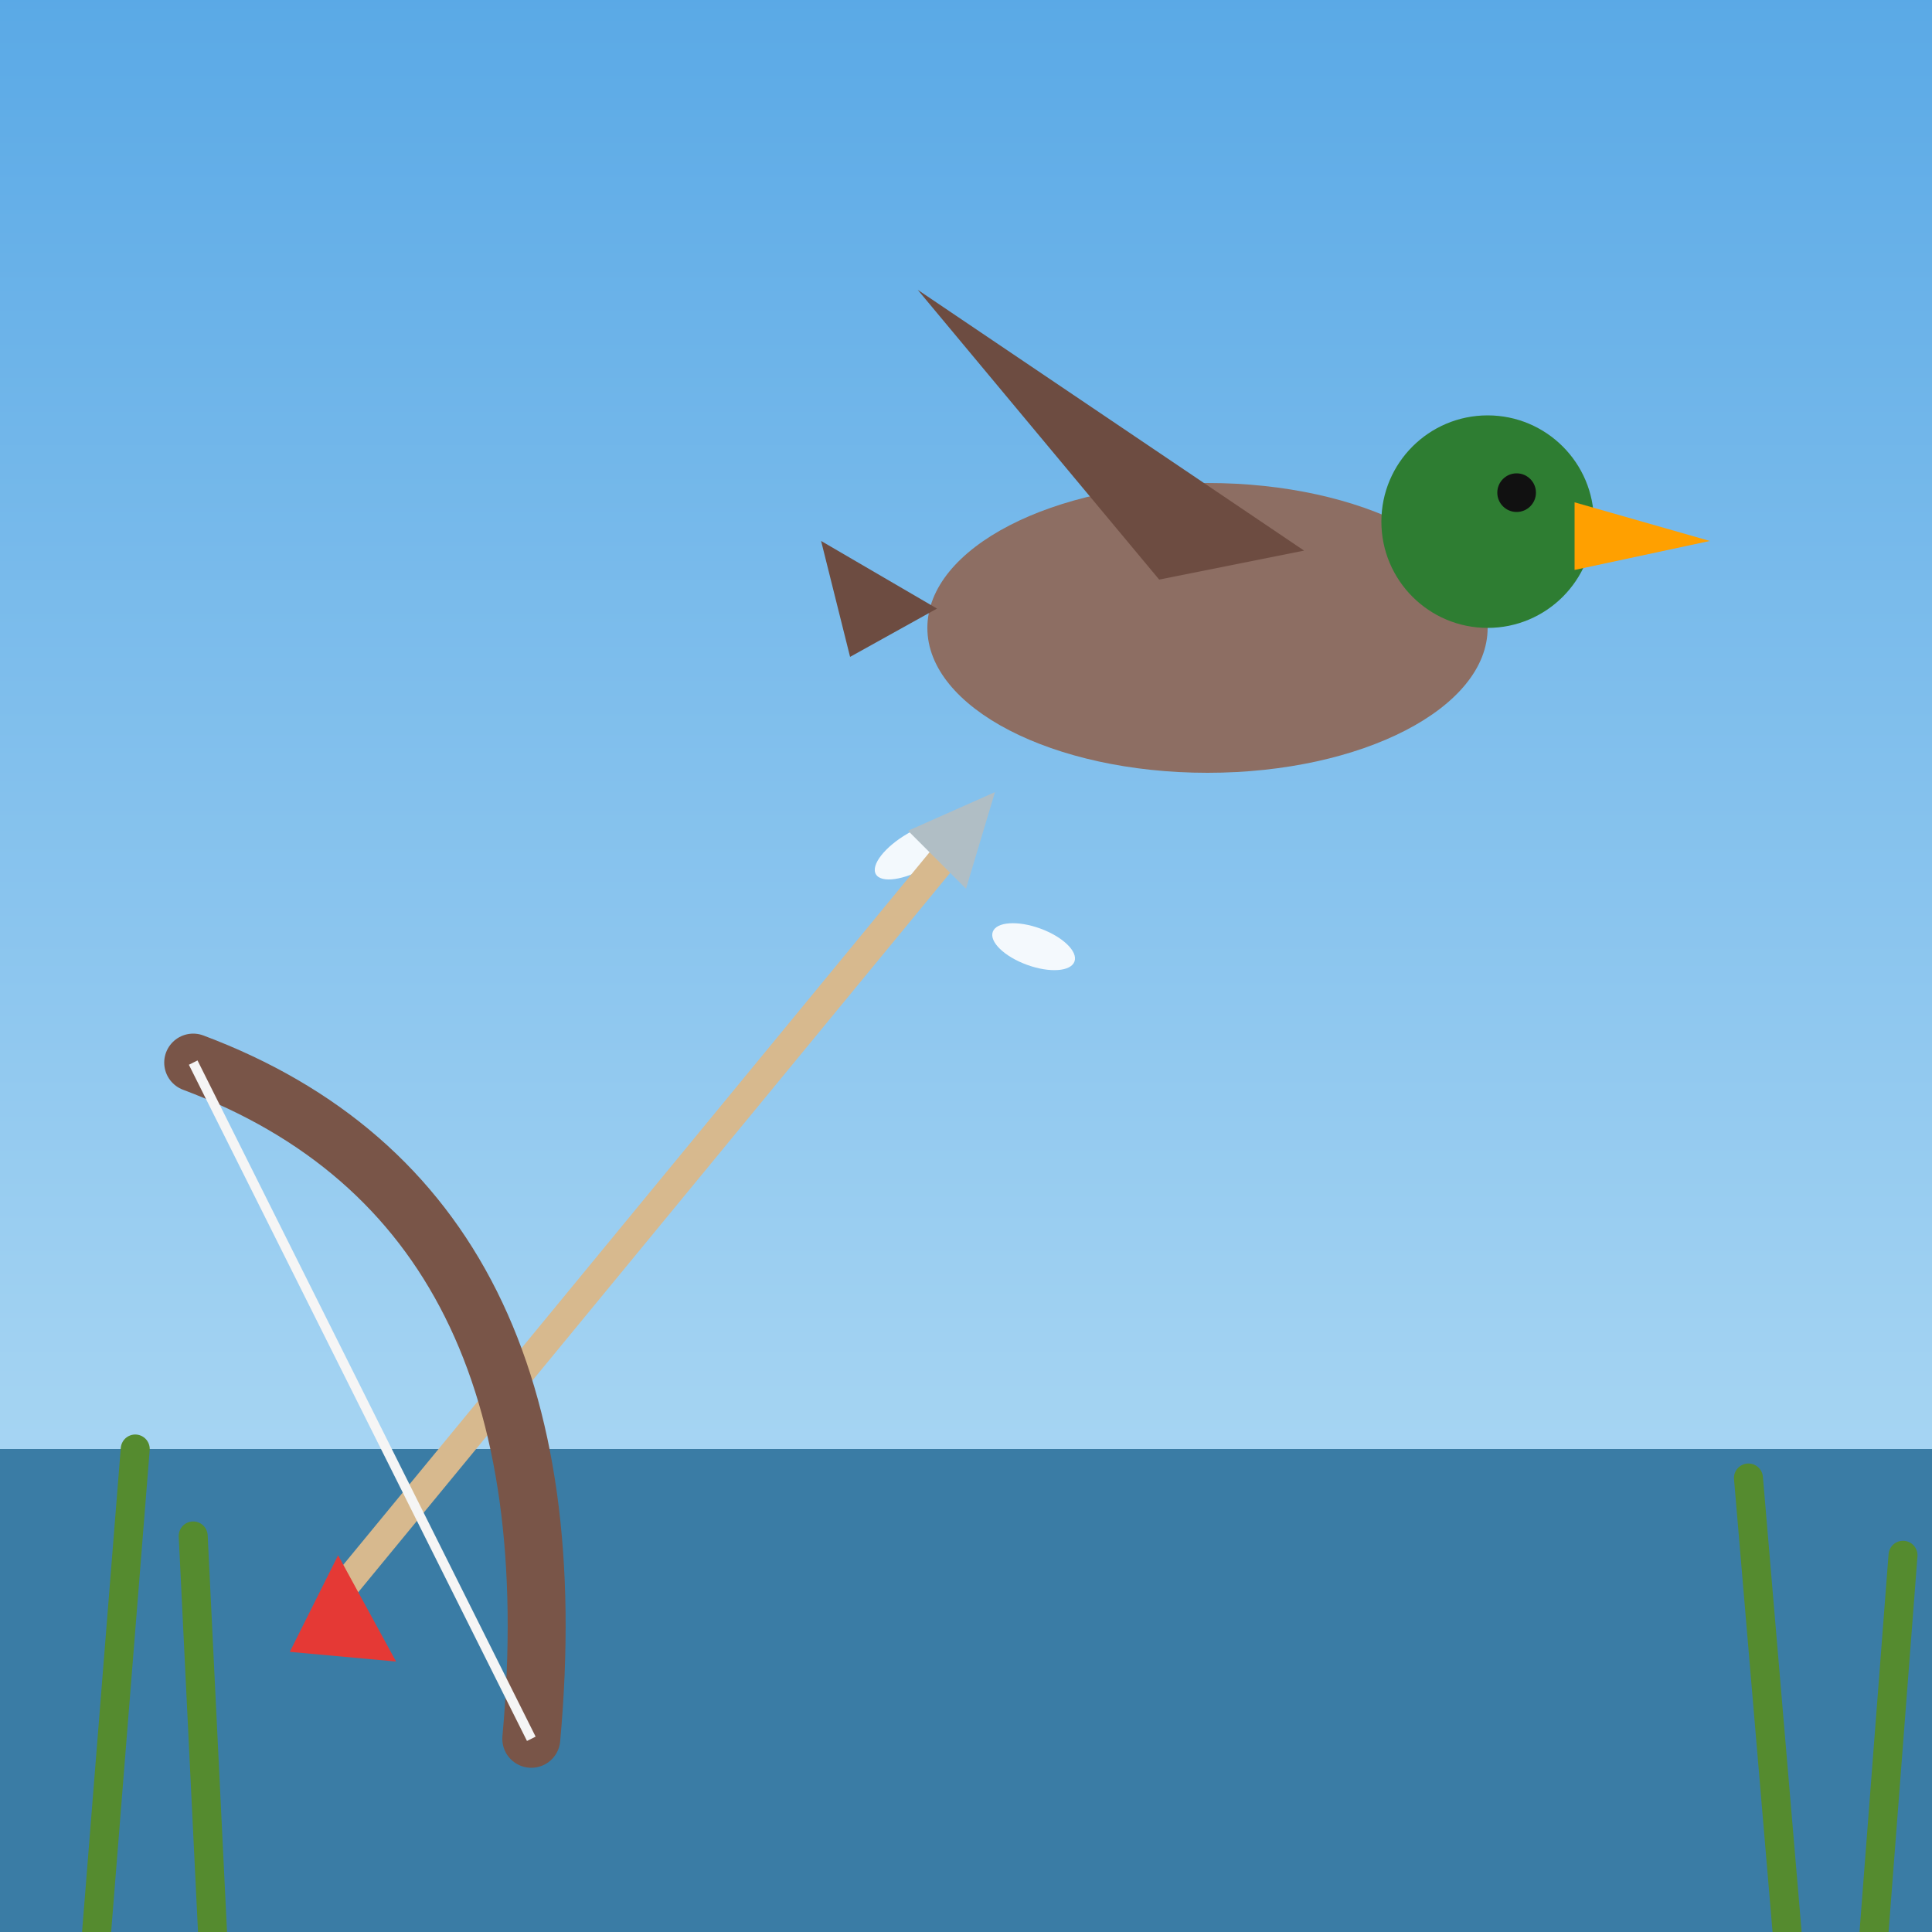
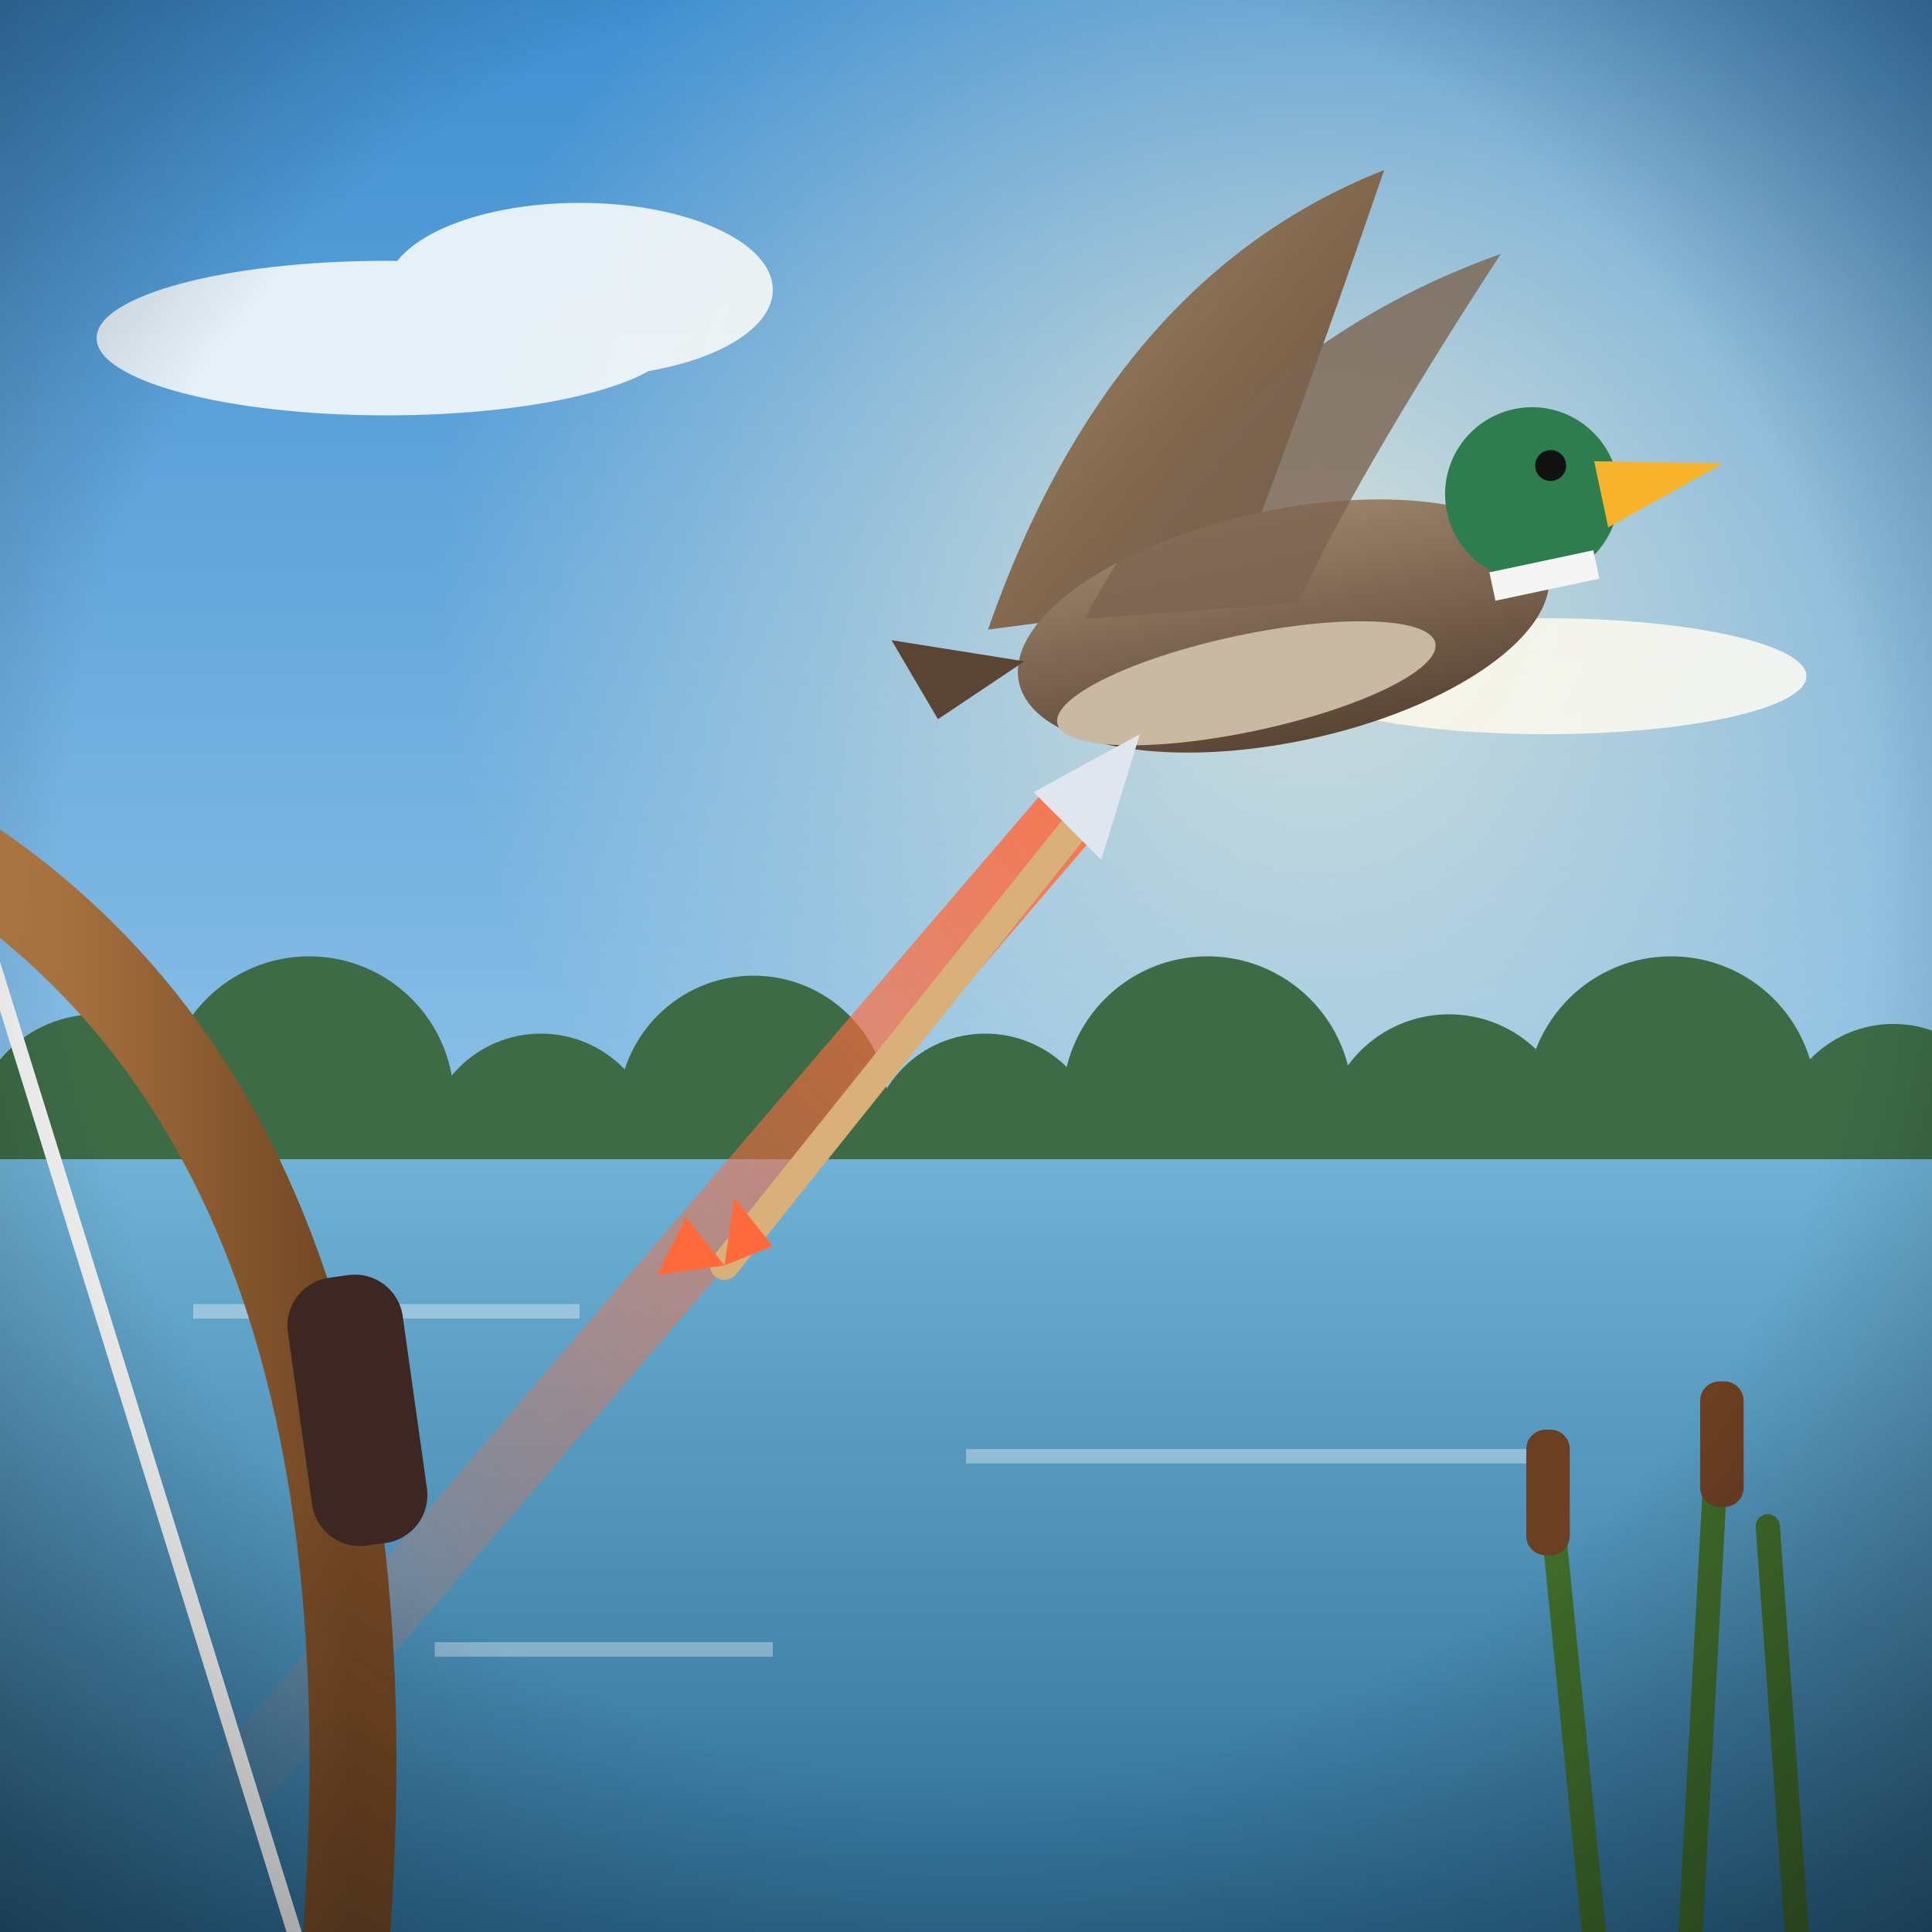
<svg xmlns="http://www.w3.org/2000/svg" viewBox="0 0 400 400">
  <defs>
    <linearGradient id="cielo" x1="0" y1="0" x2="0" y2="1">
-       <stop offset="0" stop-color="#5aa9e6" />
-       <stop offset="1" stop-color="#bfe3f7" />
+       <stop offset="0" stop-color="#3f8fd1" />
+       <stop offset="1" stop-color="#bfe2f5" />
    </linearGradient>
+     <linearGradient id="lago" x1="0" y1="0" x2="0" y2="1">
+       <stop offset="0" stop-color="#6fb2d6" />
+       <stop offset="1" stop-color="#2f6f97" />
+     </linearGradient>
+     <radialGradient id="foco" cx="0.68" cy="0.3" r="0.45">
+       <stop offset="0" stop-color="#fff6dc" stop-opacity="0.7" />
+       <stop offset="1" stop-color="#fff6dc" stop-opacity="0" />
+     </radialGradient>
+     <linearGradient id="ala" x1="0" y1="0" x2="1" y2="1">
+       <stop offset="0" stop-color="#a68a6a" />
+       <stop offset="1" stop-color="#5d4632" />
+     </linearGradient>
+     <linearGradient id="cuerpo" x1="0" y1="0" x2="0" y2="1">
+       <stop offset="0" stop-color="#9c836a" />
+       <stop offset="1" stop-color="#5a4535" />
+     </linearGradient>
+     <linearGradient id="arco" x1="0" y1="0" x2="1" y2="0">
+       <stop offset="0" stop-color="#c58a4e" />
+       <stop offset="1" stop-color="#6e4422" />
+     </linearGradient>
+     <linearGradient id="estela" x1="0" y1="1" x2="1" y2="0">
+       <stop offset="0" stop-color="#ff6a3d" stop-opacity="0" />
+       <stop offset="1" stop-color="#ff6a3d" stop-opacity="0.85" />
+     </linearGradient>
+     <radialGradient id="vineta" cx="0.5" cy="0.45" r="0.75">
+       <stop offset="0.62" stop-color="#05060a" stop-opacity="0" />
+       <stop offset="1" stop-color="#05060a" stop-opacity="0.5" />
+     </radialGradient>
  </defs>
  <rect width="400" height="400" fill="url(#cielo)" />
-   <rect y="300" width="400" height="100" fill="#3a7ca5" />
-   <g stroke="#558b2f" stroke-width="6" stroke-linecap="round">
-     <line x1="20" y1="400" x2="28" y2="300" />
-     <line x1="44" y1="400" x2="40" y2="318" />
-     <line x1="370" y1="400" x2="362" y2="306" />
-     <line x1="388" y1="400" x2="394" y2="322" />
+   <g fill="#ffffff" opacity="0.85">
+     <ellipse cx="80" cy="70" rx="60" ry="16" />
+     <ellipse cx="120" cy="60" rx="40" ry="18" />
+     <ellipse cx="320" cy="140" rx="54" ry="12" />
  </g>
-   <g transform="translate(250 130)">
-     <ellipse cx="0" cy="0" rx="58" ry="30" fill="#8d6e63" />
-     <path d="M-10 -10 L-60 -70 L20 -16 Z" fill="#6d4c41" />
-     <circle cx="58" cy="-22" r="22" fill="#2e7d32" />
-     <path d="M76 -26 L104 -18 L76 -12 Z" fill="#ffa000" />
-     <circle cx="64" cy="-28" r="4" fill="#111" />
-     <path d="M-56 -4 L-80 -18 L-74 6 Z" fill="#6d4c41" />
+   <rect width="400" height="400" fill="url(#foco)" />
+   <g fill="#3d6b46">
+     <circle cx="20" cy="236" r="26" />
+     <circle cx="64" cy="228" r="30" />
+     <circle cx="112" cy="238" r="24" />
+     <circle cx="156" cy="230" r="28" />
+     <circle cx="204" cy="238" r="24" />
+     <circle cx="250" cy="228" r="30" />
+     <circle cx="300" cy="236" r="26" />
+     <circle cx="346" cy="228" r="30" />
+     <circle cx="392" cy="236" r="24" />
  </g>
-   <g fill="#fff" opacity="0.9">
-     <ellipse cx="190" cy="176" rx="10" ry="4" transform="rotate(-30 190 176)" />
-     <ellipse cx="214" cy="196" rx="9" ry="4" transform="rotate(20 214 196)" />
+   <rect x="0" y="240" width="400" height="160" fill="url(#lago)" />
+   <g fill="#ffffff" opacity="0.35">
+     <rect x="40" y="270" width="80" height="3" />
+     <rect x="200" y="300" width="120" height="3" />
+     <rect x="90" y="340" width="70" height="3" />
  </g>
-   <line x1="70" y1="330" x2="200" y2="172" stroke="#d7b98e" stroke-width="6" stroke-linecap="round" />
-   <path d="M206 164 L188 172 L200 184 Z" fill="#b0bec5" />
-   <path d="M40 220 Q120 250 110 360" stroke="#795548" stroke-width="12" fill="none" stroke-linecap="round" />
-   <line x1="40" y1="220" x2="110" y2="360" stroke="#f5f5f5" stroke-width="2" />
-   <path d="M60 342 L82 344 L70 322 Z" fill="#e53935" />
+   <g transform="translate(262 112) rotate(-12)">
+     <path d="M-60 6 Q-20 -60 40 -70 Q10 -20 -10 10 Z" fill="url(#ala)" />
+     <ellipse cx="0" cy="18" rx="56" ry="24" fill="url(#cuerpo)" />
+     <ellipse cx="-10" cy="28" rx="40" ry="10" fill="#c9b9a2" />
+     <circle cx="56" cy="2" r="18" fill="#2e7d4f" />
+     <rect x="44" y="16" width="22" height="6" fill="#f5f5f5" />
+     <path d="M70 -2 L96 4 L70 12 Z" fill="#f7b32b" />
+     <circle cx="61" cy="-3" r="3.2" fill="#121212" />
+     <path d="M-54 14 L-80 4 L-74 22 Z" fill="#5a4535" />
+     <path d="M-40 8 Q0 -40 60 -48 Q20 -8 4 14 Z" fill="#7c6450" opacity="0.8" />
+   </g>
+   <path d="M40 380 L220 170" stroke="url(#estela)" stroke-width="14" stroke-linecap="round" />
+   <path d="M150 262 L222 172" stroke="#d9b07a" stroke-width="6" stroke-linecap="round" />
+   <path d="M214 164 L236 152 L228 178 Z" fill="#dfe6ee" />
+   <path d="M150 262 l-14 2 l6 -12 z M150 262 l2 -14 l8 10 z" fill="#ff6a3d" />
+   <path d="M-20 170 Q90 230 70 420" fill="none" stroke="url(#arco)" stroke-width="18" stroke-linecap="round" />
+   <path d="M-10 172 L64 410" stroke="#f5f5f5" stroke-width="3" />
+   <rect x="62" y="264" width="24" height="56" rx="10" fill="#3e2723" transform="rotate(-8 74 292)" />
+   <g stroke="#3f6b2a" stroke-width="5" stroke-linecap="round">
+     <path d="M330 400 L320 300" />
+     <path d="M350 400 L356 290" />
+     <path d="M372 400 L366 316" />
+   </g>
+   <g fill="#6b3f22">
+     <rect x="316" y="296" width="9" height="26" rx="4" />
+     <rect x="352" y="286" width="9" height="26" rx="4" />
+   </g>
+   <rect width="400" height="400" fill="url(#vineta)" />
</svg>
